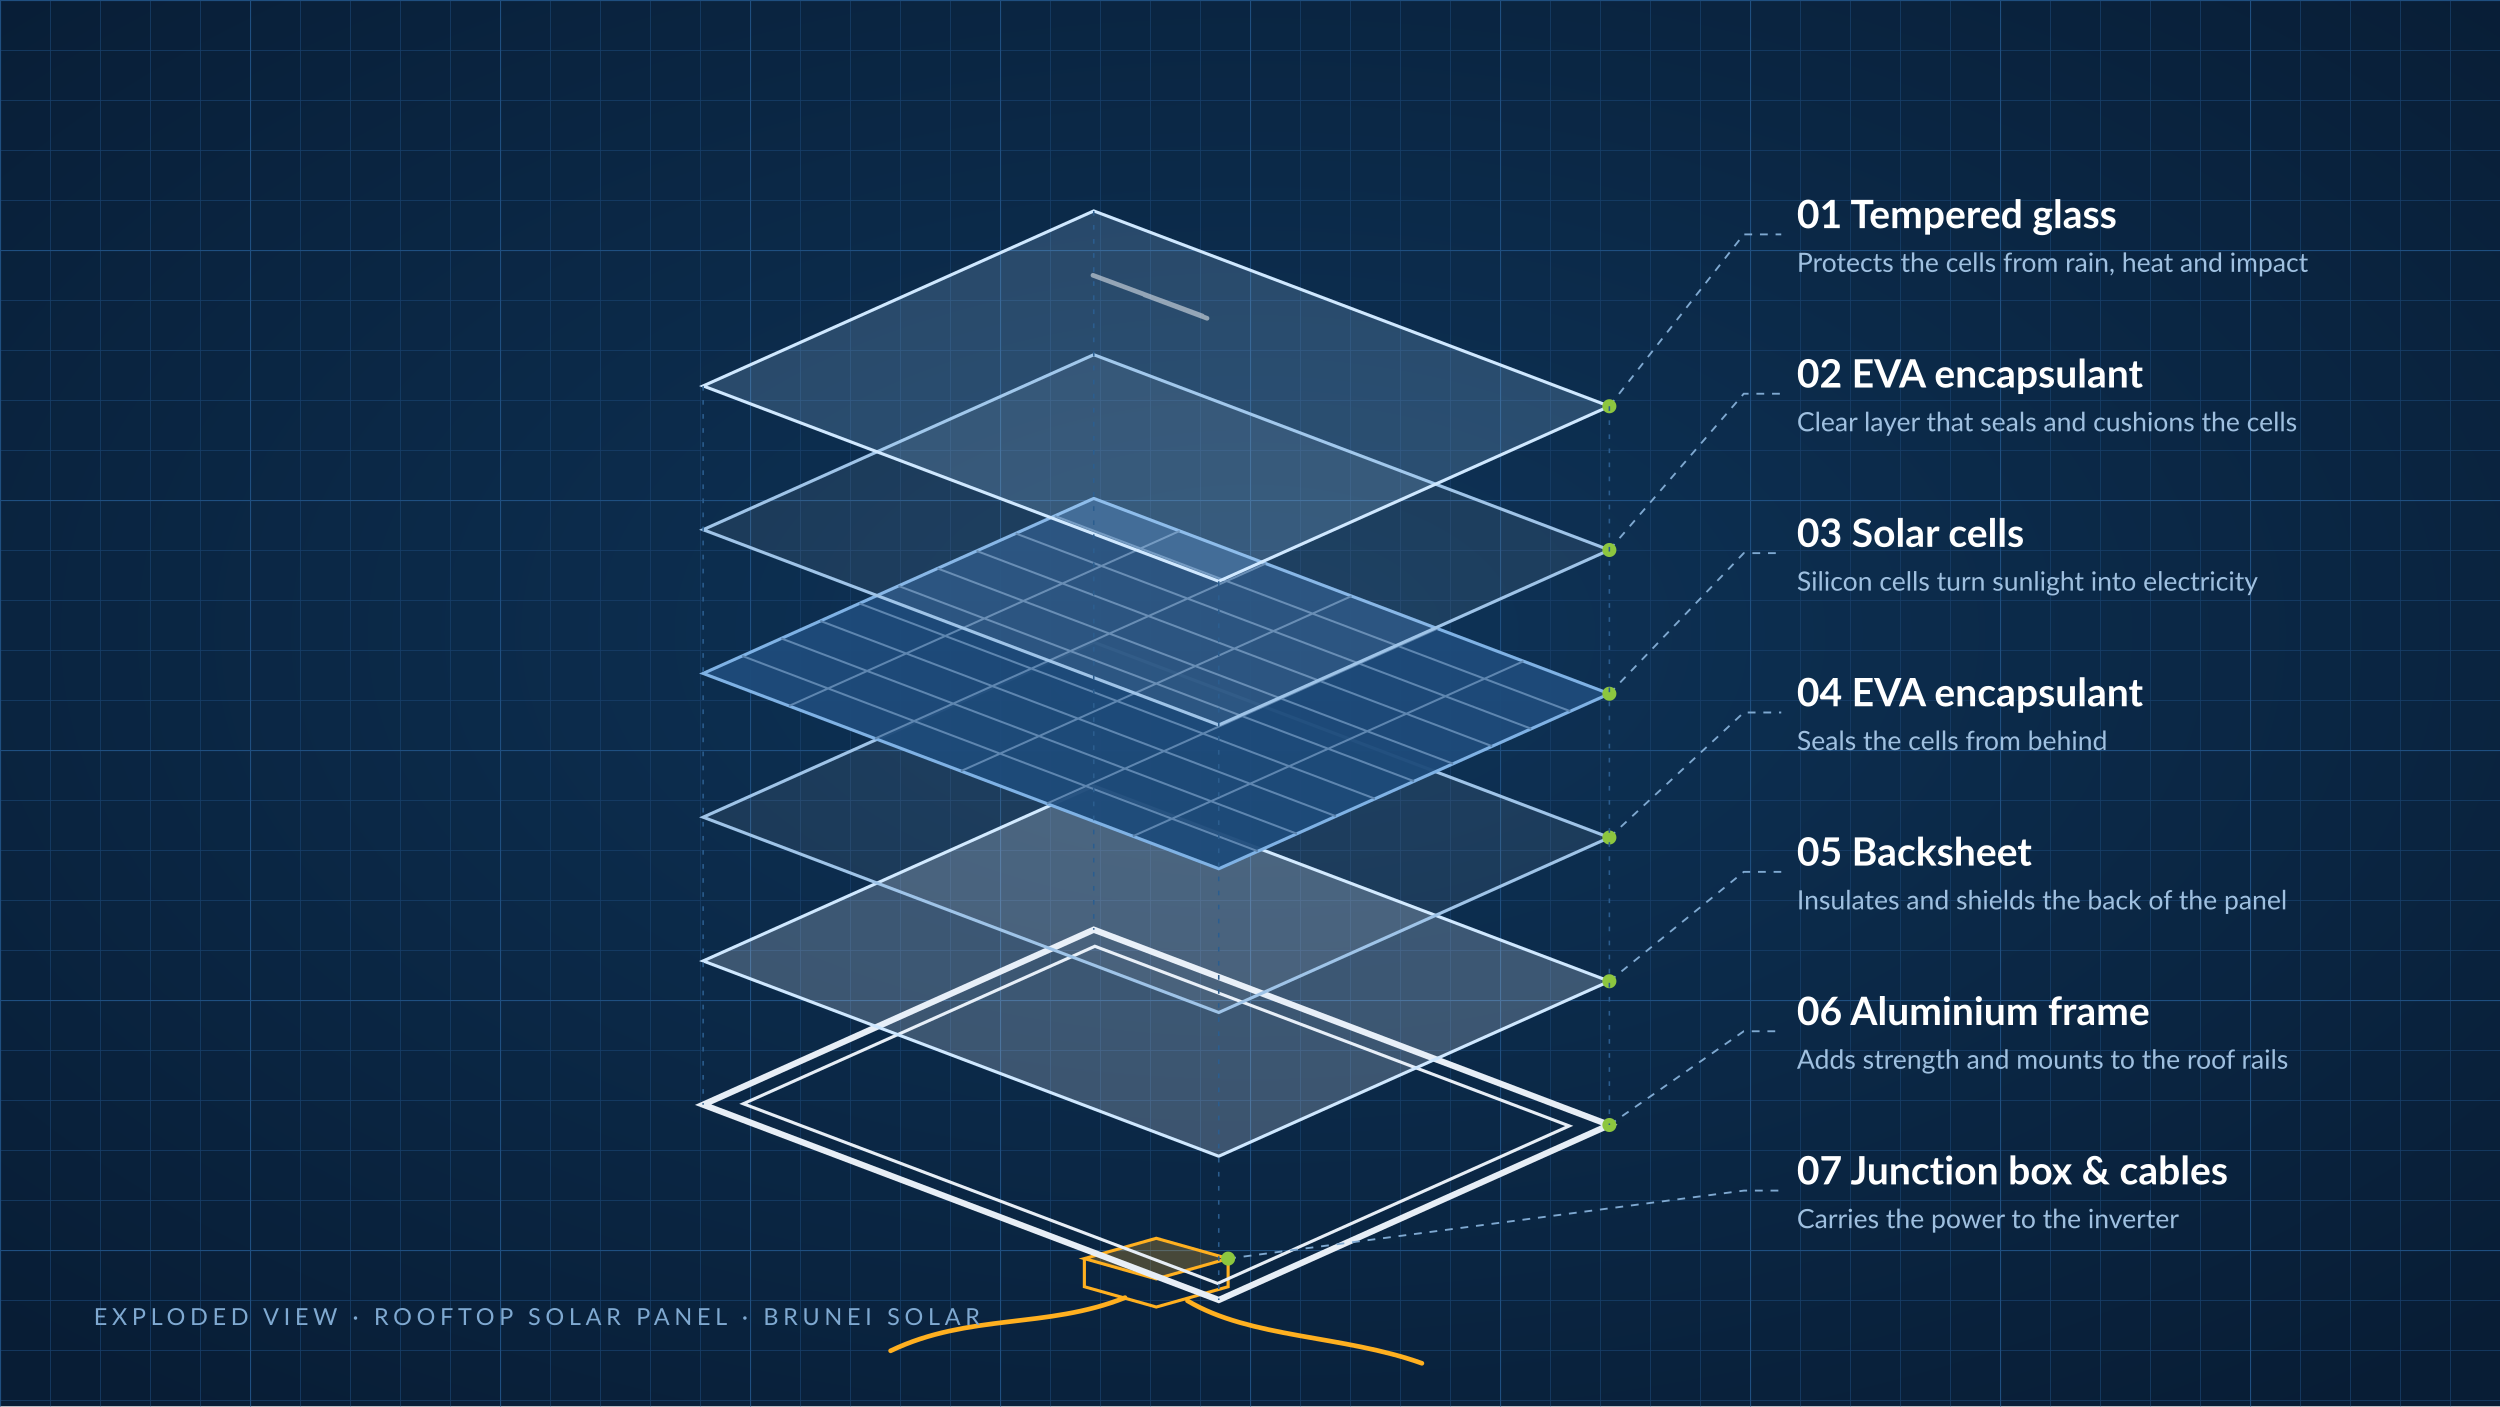
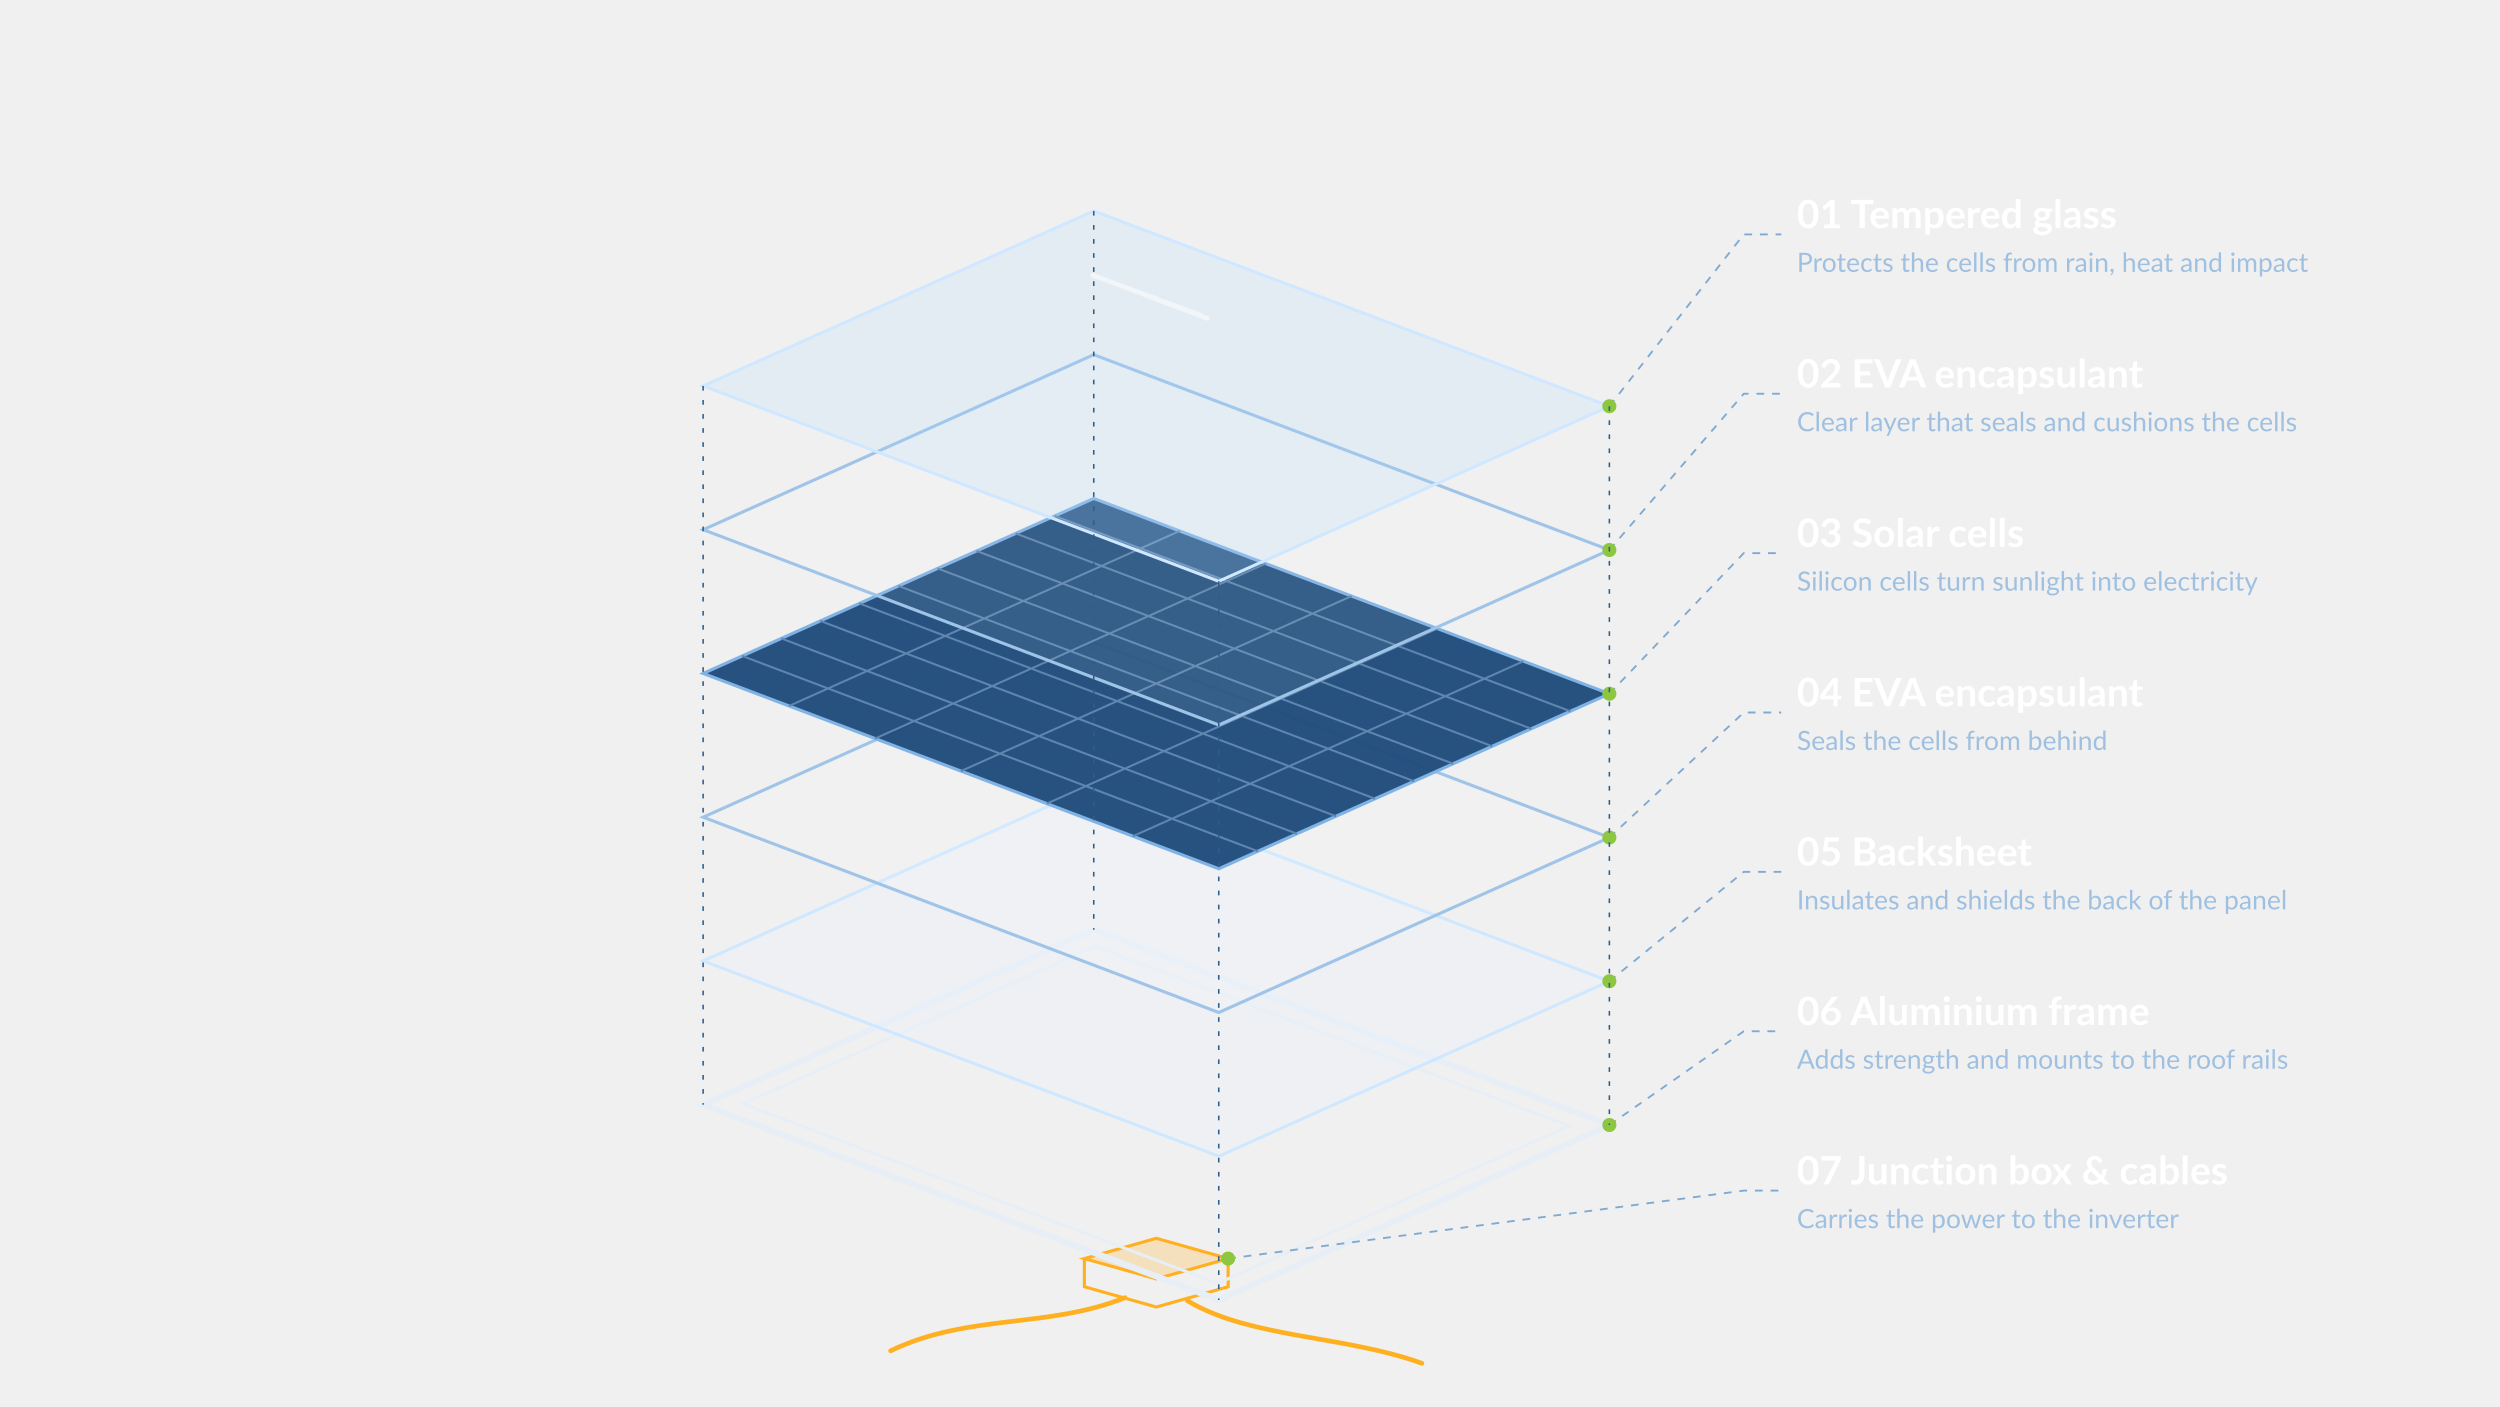
<svg xmlns="http://www.w3.org/2000/svg" viewBox="0 0 1600 900" width="1600" height="900" font-family="Lato, Arial, Helvetica, sans-serif">
  <defs>
    <pattern id="g" width="32" height="32" patternUnits="userSpaceOnUse">
      <path d="M32 0H0V32" fill="none" stroke="#173F69" stroke-width="1" />
    </pattern>
    <pattern id="G" width="160" height="160" patternUnits="userSpaceOnUse">
      <path d="M160 0H0V160" fill="none" stroke="#1F4F80" stroke-width="1.4" />
    </pattern>
    <radialGradient id="v" cx="50%" cy="45%" r="70%">
      <stop offset="0" stop-color="#0E3459" />
      <stop offset="1" stop-color="#081D35" />
    </radialGradient>
  </defs>
-   <rect width="1600" height="900" fill="url(#v)" />
-   <rect width="1600" height="900" fill="url(#g)" />
-   <rect width="1600" height="900" fill="url(#G)" />
  <path d="M694.0,805.5 L740.0,792.5 L786.0,805.5 L740.0,818.5 Z" fill="rgba(255,176,32,.25)" stroke="#FFB020" stroke-width="2" />
  <path d="M694.0,805.5 v18 L740.0,836.5 L786.0,823.5 v-18" fill="none" stroke="#FFB020" stroke-width="2" />
  <path d="M720.0,830.5 c-50 20 -100 10 -150 34 M760.0,832.5 c40 24 100 22 150 40" fill="none" stroke="#FFB020" stroke-width="3" stroke-linecap="round" />
  <path d="M700.0,595.0 L1030.0,720.0 L780.0,832.0 L450.0,707.0 Z" fill="rgba(0,0,0,0)" stroke="#E7EEF6" stroke-width="4" />
  <path d="M700.7,605.6 L1004.3,720.6 L779.3,821.4 L475.7,706.4 Z" fill="none" stroke="#E7EEF6" stroke-width="2" />
  <path d="M700.0,503.0 L1030.0,628.0 L780.0,740.0 L450.0,615.0 Z" fill="rgba(234,244,255,.22)" stroke="#CFE8FF" stroke-width="2" />
  <path d="M700.0,411.0 L1030.0,536.0 L780.0,648.0 L450.0,523.0 Z" fill="rgba(255,255,255,.07)" stroke="#9FC4E8" stroke-width="2" />
  <path d="M700.0,319.0 L1030.0,444.0 L780.0,556.0 L450.0,431.0 Z" fill="rgba(30,75,122,.95)" stroke="#7FB2E5" stroke-width="2" />
  <path d="M755.0,339.8 L505.0,451.8 M810.0,360.7 L560.0,472.7 M865.0,381.5 L615.0,493.5 M920.0,402.3 L670.0,514.3 M975.0,423.2 L725.0,535.2 M675.0,330.2 L1005.0,455.2 M650.0,341.4 L980.0,466.4 M625.0,352.6 L955.0,477.6 M600.0,363.8 L930.0,488.8 M575.0,375.0 L905.0,500.0 M550.0,386.2 L880.0,511.2 M525.0,397.4 L855.0,522.4 M500.0,408.6 L830.0,533.6 M475.0,419.8 L805.0,544.8" stroke="#5E86B0" stroke-width="1.3" fill="none" />
  <path d="M700.0,227.0 L1030.0,352.0 L780.0,464.0 L450.0,339.0 Z" fill="rgba(255,255,255,.07)" stroke="#9FC4E8" stroke-width="2" />
  <path d="M700.0,135.0 L1030.0,260.0 L780.0,372.0 L450.0,247.0 Z" fill="rgba(173,216,255,.18)" stroke="#CFE8FF" stroke-width="2" />
  <path d="M699.5,176.2 l70 26 M732.5,188.7 l40 15" stroke="#FFFFFF" stroke-opacity=".5" stroke-width="3" stroke-linecap="round" />
  <path d="M1030.0,260.0 L1116,150 H1140" fill="none" stroke="#7FA9D1" stroke-width="1.2" stroke-dasharray="5 5" />
  <circle cx="1030.0" cy="260.0" r="4.5" fill="#8DC63F" />
  <text x="1150" y="146" font-size="25" font-weight="700" fill="#FFFFFF">01  Tempered glass</text>
  <text x="1150" y="174" font-size="17" fill="#9FC0E0">Protects the cells from rain, heat and impact</text>
  <path d="M1030.0,352.0 L1116,252 H1140" fill="none" stroke="#7FA9D1" stroke-width="1.2" stroke-dasharray="5 5" />
  <circle cx="1030.0" cy="352.0" r="4.5" fill="#8DC63F" />
  <text x="1150" y="248" font-size="25" font-weight="700" fill="#FFFFFF">02  EVA encapsulant</text>
  <text x="1150" y="276" font-size="17" fill="#9FC0E0">Clear layer that seals and cushions the cells</text>
  <path d="M1030.0,444.0 L1116,354 H1140" fill="none" stroke="#7FA9D1" stroke-width="1.2" stroke-dasharray="5 5" />
  <circle cx="1030.0" cy="444.0" r="4.5" fill="#8DC63F" />
  <text x="1150" y="350" font-size="25" font-weight="700" fill="#FFFFFF">03  Solar cells</text>
  <text x="1150" y="378" font-size="17" fill="#9FC0E0">Silicon cells turn sunlight into electricity</text>
  <path d="M1030.0,536.0 L1116,456 H1140" fill="none" stroke="#7FA9D1" stroke-width="1.2" stroke-dasharray="5 5" />
  <circle cx="1030.0" cy="536.0" r="4.5" fill="#8DC63F" />
  <text x="1150" y="452" font-size="25" font-weight="700" fill="#FFFFFF">04  EVA encapsulant</text>
  <text x="1150" y="480" font-size="17" fill="#9FC0E0">Seals the cells from behind</text>
  <path d="M1030.0,628.0 L1116,558 H1140" fill="none" stroke="#7FA9D1" stroke-width="1.2" stroke-dasharray="5 5" />
  <circle cx="1030.0" cy="628.0" r="4.5" fill="#8DC63F" />
  <text x="1150" y="554" font-size="25" font-weight="700" fill="#FFFFFF">05  Backsheet</text>
  <text x="1150" y="582" font-size="17" fill="#9FC0E0">Insulates and shields the back of the panel</text>
  <path d="M1030.0,720.0 L1116,660 H1140" fill="none" stroke="#7FA9D1" stroke-width="1.2" stroke-dasharray="5 5" />
  <circle cx="1030.0" cy="720.0" r="4.5" fill="#8DC63F" />
  <text x="1150" y="656" font-size="25" font-weight="700" fill="#FFFFFF">06  Aluminium frame</text>
  <text x="1150" y="684" font-size="17" fill="#9FC0E0">Adds strength and mounts to the roof rails</text>
  <path d="M786.0,805.5 L1116,762 H1140" fill="none" stroke="#7FA9D1" stroke-width="1.2" stroke-dasharray="5 5" />
  <circle cx="786.0" cy="805.5" r="4.5" fill="#8DC63F" />
  <text x="1150" y="758" font-size="25" font-weight="700" fill="#FFFFFF">07  Junction box &amp; cables</text>
  <text x="1150" y="786" font-size="17" fill="#9FC0E0">Carries the power to the inverter</text>
  <path d="M700.0,135.0 v460" stroke="#2B5D8F" stroke-width="1" stroke-dasharray="3 6" />
  <path d="M1030.0,260.0 v460" stroke="#2B5D8F" stroke-width="1" stroke-dasharray="3 6" />
  <path d="M780.0,372.0 v460" stroke="#2B5D8F" stroke-width="1" stroke-dasharray="3 6" />
  <path d="M450.0,247.0 v460" stroke="#2B5D8F" stroke-width="1" stroke-dasharray="3 6" />
-   <text x="60" y="848" font-size="15" letter-spacing="3" fill="#7FA9D1">EXPLODED VIEW · ROOFTOP SOLAR PANEL · BRUNEI SOLAR</text>
+   <text x="60" y="848" font-size="15" letter-spacing="3" fill="#7FA9D1" />
</svg>
